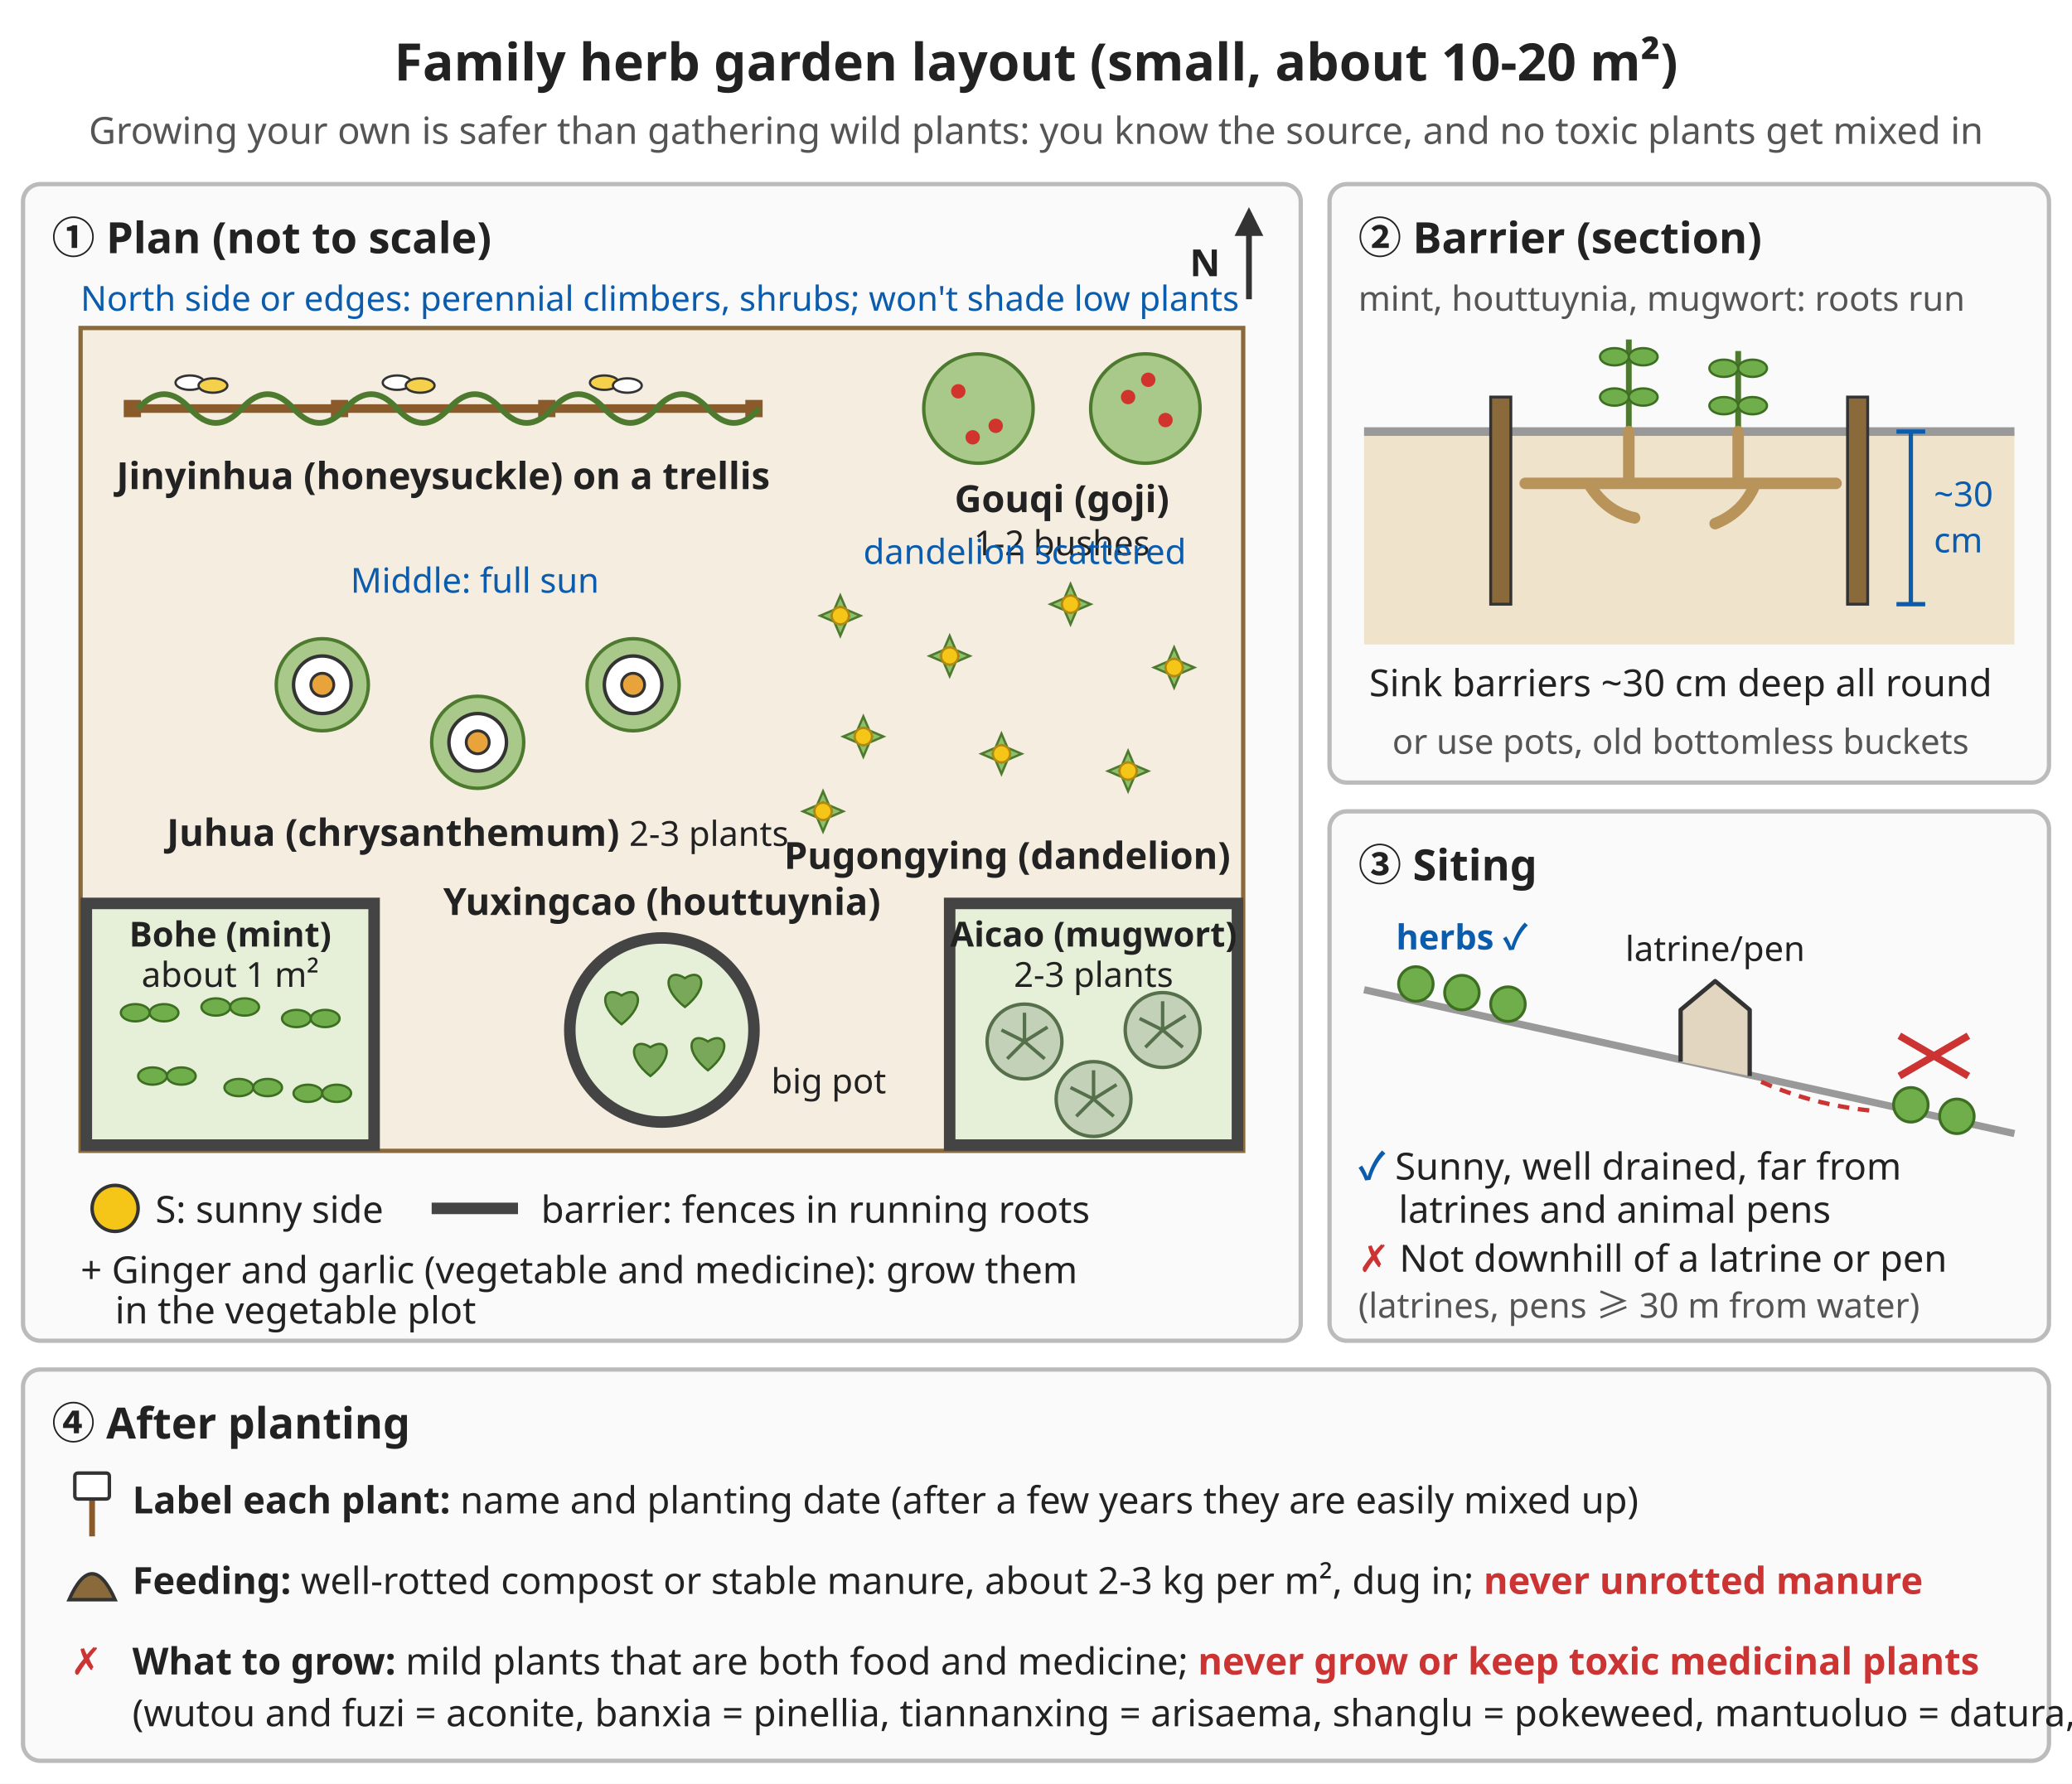
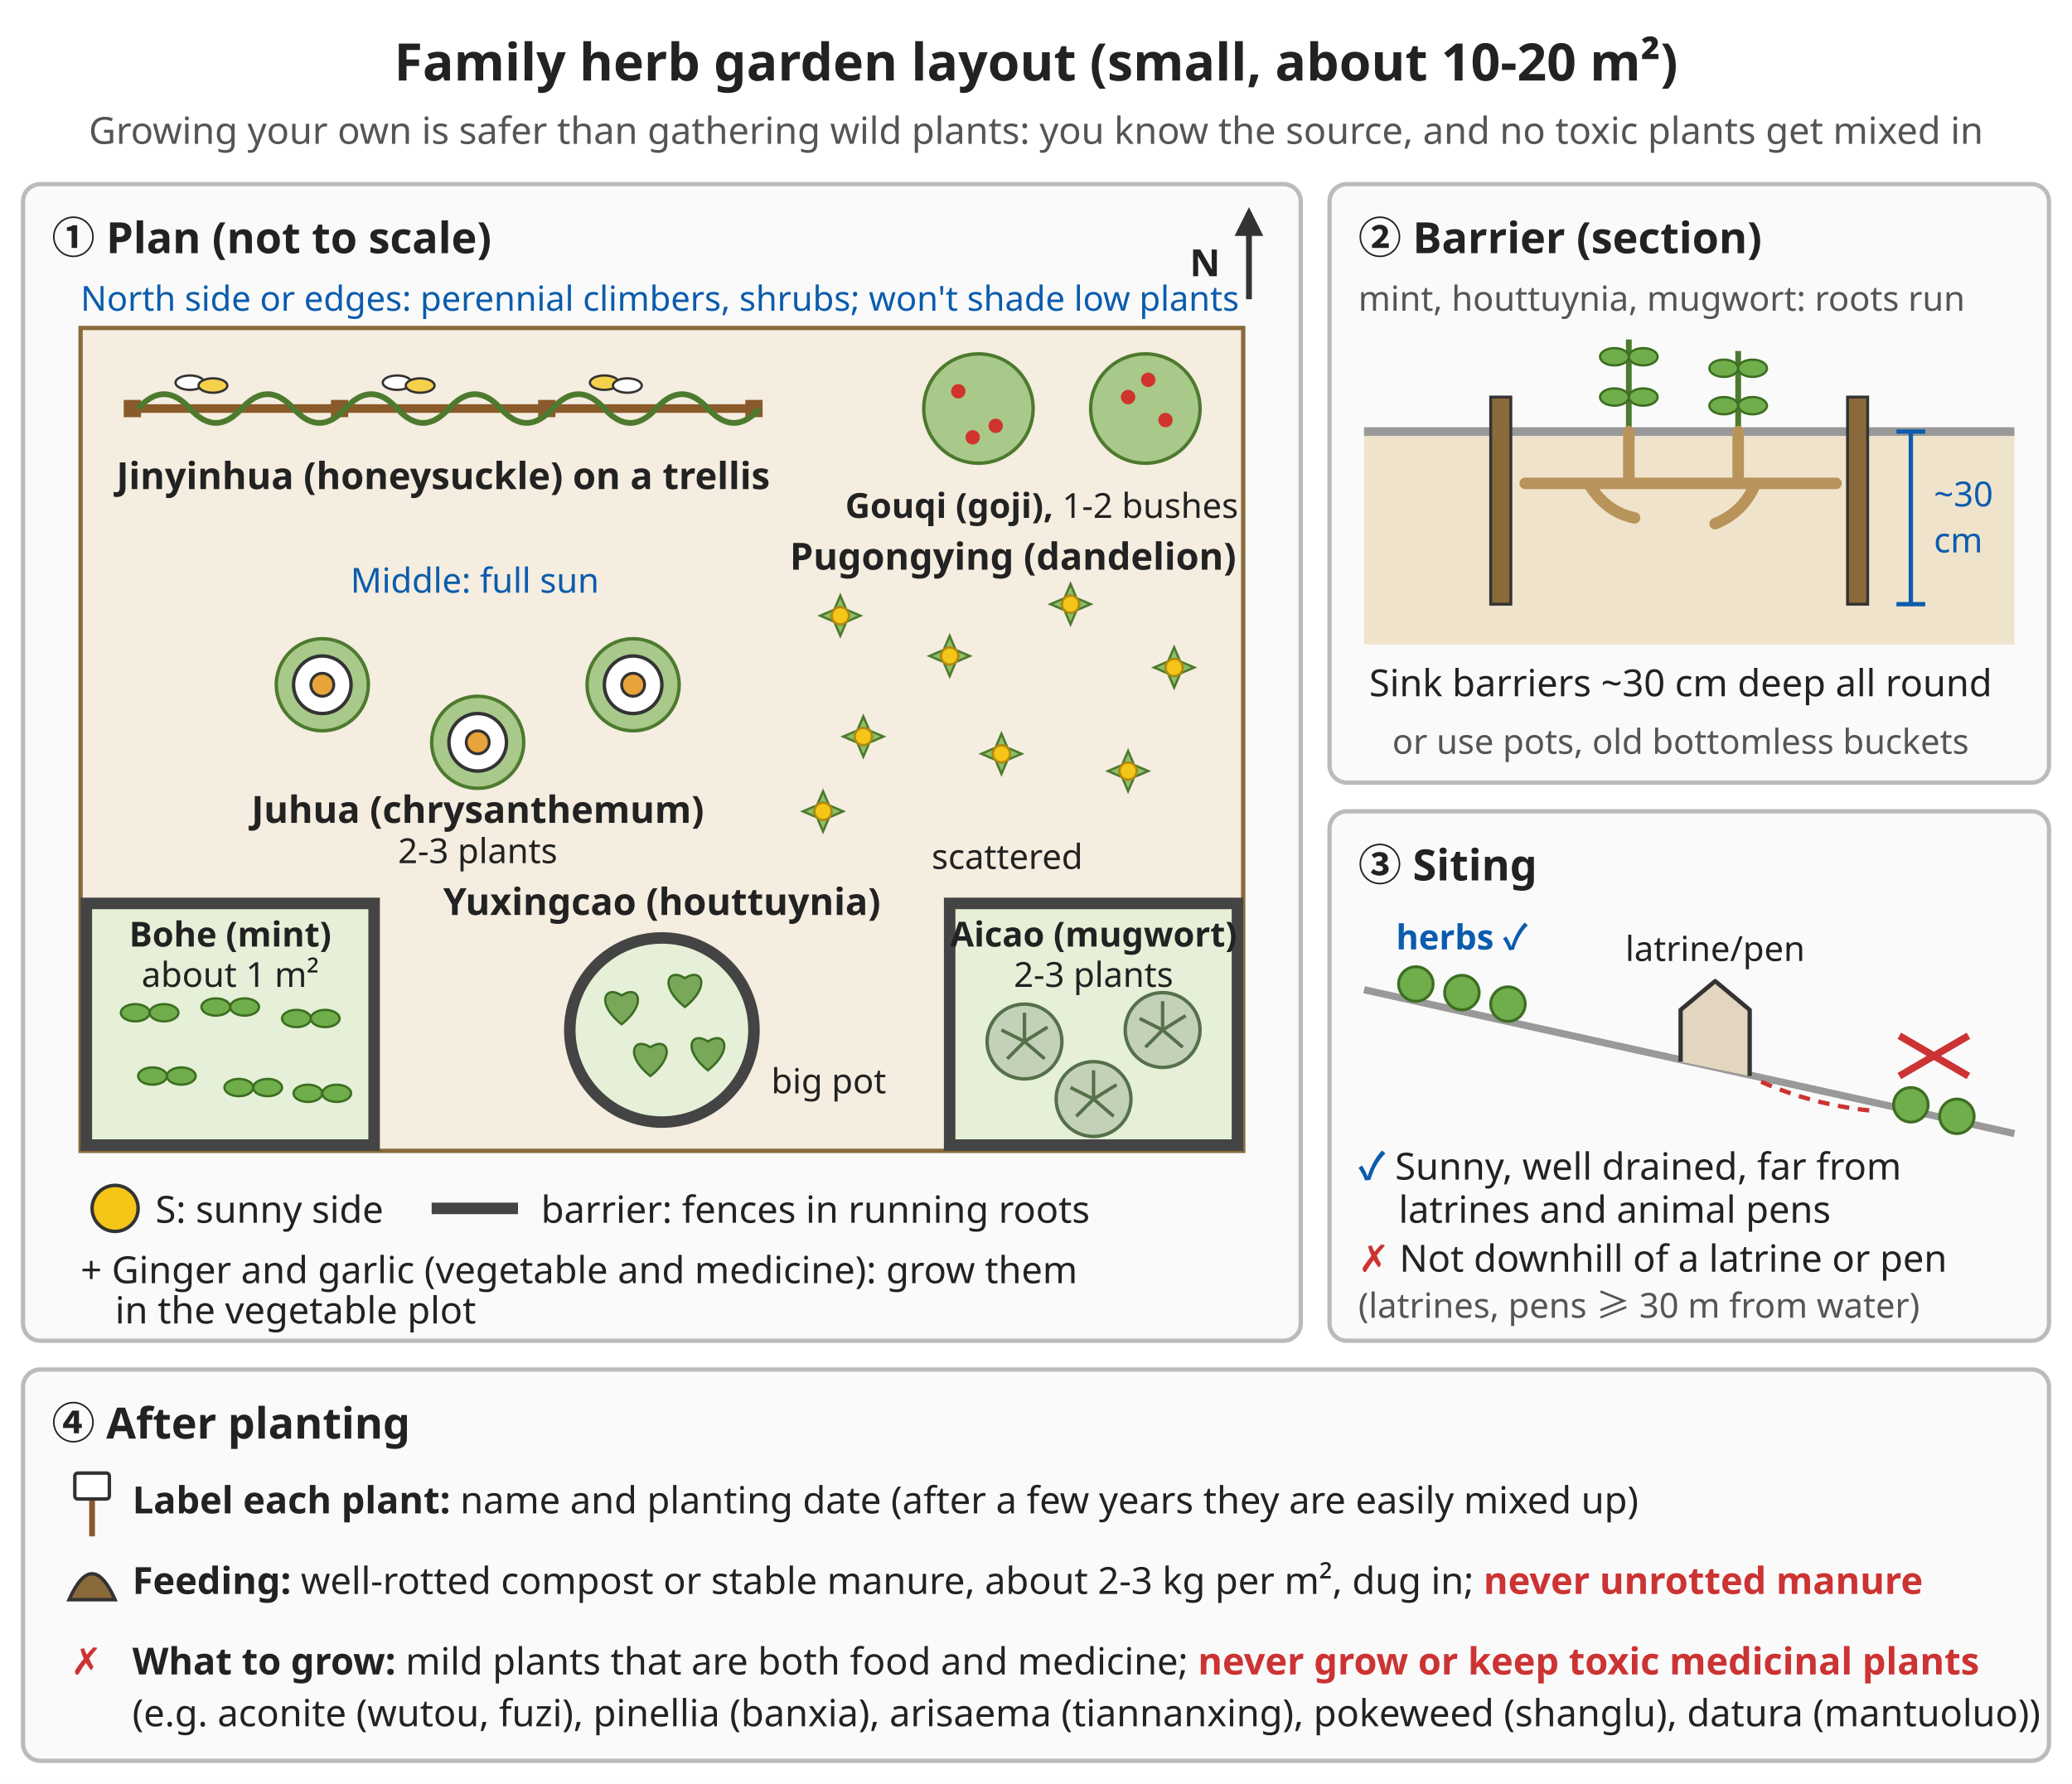
<svg xmlns="http://www.w3.org/2000/svg" viewBox="0 0 720 620" width="720" height="620" role="img" aria-label="Layout of a family herb garden, small, about 10-20 m². Plan: jinyinhua (honeysuckle, on a trellis) and 1-2 gouqi (goji) bushes are perennial climbers and shrubs, placed on the north side or at the edges so they do not shade low plants; 2-3 juhua (chrysanthemum) plants and scattered pugongying (dandelion) in the sunny middle; bohe (mint, about 1 m²), 2-3 aicao (mugwort) plants and yuxingcao (houttuynia) spread by underground runners, so they are grown separately in a corner fenced off with barriers or in a large pot; ginger and garlic are grown in the vegetable plot. Barriers: buried about 30 cm deep all round; plants can also be grown in flowerpots or old bottomless buckets. Site: sunny, well drained, far from latrines and animal pens; the herb garden must not be downhill of a latrine or animal pen; latrines and pens at least 30 m from water sources. After planting: label each plant with its name and planting date; apply well-rotted compost or stable manure, about 2-3 kg per square metre, dug into the soil, never unrotted manure; grow mainly mild plants used as both food and medicine, and do not grow or keep toxic medicinal plants such as wutou and fuzi (aconite), banxia (pinellia), tiannanxing (arisaema), shanglu (pokeweed) or mantuoluo (datura)" font-family="'Noto Sans','Noto Sans CJK SC',Arial,sans-serif">
  <rect width="100%" height="100%" fill="#fff" />
  <defs>
    <marker id="arK" viewBox="0 0 10 10" refX="8" refY="5" markerWidth="5" markerHeight="5" orient="auto">
      <path d="M0,0 L10,5 L0,10 Z" fill="#333" />
    </marker>
    <g id="mum">
      <circle r="16" fill="#a8c98a" stroke="#4d7a2e" stroke-width="1.2" />
      <circle r="10" fill="#fff" stroke="#333" stroke-width="1.2" />
      <circle r="4" fill="#e8a33a" stroke="#333" stroke-width="1" />
    </g>
    <g id="dand">
      <path d="M-7,0 L0,-3 L7,0 L0,3 Z M0,-7 L3,0 L0,7 L-3,0 Z" fill="#8fbf6a" stroke="#4d7a2e" stroke-width="0.8" />
      <circle r="3" fill="#f5c518" stroke="#b08a10" stroke-width="0.8" />
    </g>
    <g id="mint">
      <ellipse cx="-5" rx="5" ry="3" fill="#6fae4a" stroke="#3d6e22" stroke-width="0.8" />
      <ellipse cx="5" rx="5" ry="3" fill="#6fae4a" stroke="#3d6e22" stroke-width="0.8" />
    </g>
    <g id="mug">
      <circle r="13" fill="#c3d1b8" stroke="#55704a" stroke-width="1.2" />
      <path d="M-8,-4 L0,0 L8,-5 M-6,6 L0,0 L7,6 M0,-10 V0" fill="none" stroke="#55704a" stroke-width="1.2" />
    </g>
    <path id="heart" d="M0,6 C-9,-1 -6,-8 0,-4 C6,-8 9,-1 0,6 Z" fill="#7aa85a" stroke="#3d6e22" stroke-width="0.8" />
  </defs>
  <g fill="#222">
    <text x="360" y="28" font-size="18" font-weight="bold" text-anchor="middle">Family herb garden layout (small, about 10-20 m²)</text>
    <text x="360" y="50" font-size="13" fill="#555" text-anchor="middle">Growing your own is safer than gathering wild plants: you know the source, and no toxic plants get mixed in</text>
    <rect x="8" y="64" width="444" height="402" rx="6" fill="#fafafa" stroke="#bbb" stroke-width="1.5" />
    <text x="18" y="88" font-size="15" font-weight="bold">① Plan (not to scale)</text>
    <path d="M434,104 V74" stroke="#333" stroke-width="2" marker-end="url(#arK)" />
    <text x="424" y="96" font-size="13" font-weight="bold" text-anchor="end">N</text>
    <text x="28" y="108" font-size="12" fill="#0b5cad">North side or edges: perennial climbers, shrubs; won't shade low plants</text>
    <rect x="28" y="114" width="404" height="286" fill="#f4ede0" stroke="#8a6a3a" stroke-width="1.5" />
    <path d="M46,142 H262" stroke="#8a5a2b" stroke-width="3" />
    <g fill="#8a5a2b">
      <rect x="43" y="139" width="6" height="6" />
      <rect x="115" y="139" width="6" height="6" />
      <rect x="187" y="139" width="6" height="6" />
      <rect x="259" y="139" width="6" height="6" />
    </g>
    <path d="M48,142 q9,-10 18,0 t18,0 t18,0 t18,0 t18,0 t18,0 t18,0 t18,0 t18,0 t18,0 t18,0 t18,0" fill="none" stroke="#4d7a2e" stroke-width="2" />
    <g stroke="#333" stroke-width="0.8">
      <ellipse cx="66" cy="133" rx="5" ry="2.5" fill="#fff" />
      <ellipse cx="74" cy="134" rx="5" ry="2.5" fill="#f5d04a" />
      <ellipse cx="138" cy="133" rx="5" ry="2.5" fill="#fff" />
      <ellipse cx="146" cy="134" rx="5" ry="2.5" fill="#f5d04a" />
      <ellipse cx="210" cy="133" rx="5" ry="2.5" fill="#f5d04a" />
      <ellipse cx="218" cy="134" rx="5" ry="2.5" fill="#fff" />
    </g>
    <text x="154" y="170" font-size="13" font-weight="bold" text-anchor="middle">Jinyinhua (honeysuckle) on a trellis</text>
    <g stroke="#4d7a2e" stroke-width="1.2">
      <circle cx="340" cy="142" r="19" fill="#a8c98a" />
      <circle cx="398" cy="142" r="19" fill="#a8c98a" />
    </g>
    <g fill="#d0342c">
      <circle cx="333" cy="136" r="2.5" />
      <circle cx="346" cy="148" r="2.5" />
      <circle cx="338" cy="152" r="2.5" />
      <circle cx="392" cy="138" r="2.5" />
      <circle cx="405" cy="146" r="2.5" />
      <circle cx="399" cy="132" r="2.5" />
    </g>
-     <text x="369" y="178" font-size="13" font-weight="bold" text-anchor="middle">Gouqi (goji)</text>
-     <text x="369" y="193" font-size="12" text-anchor="middle">1-2 bushes</text>
+     <text x="362" y="180" font-size="12" font-weight="bold" text-anchor="middle">Gouqi (goji), <tspan font-weight="normal">1-2 bushes</tspan>
+     </text>
    <text x="165" y="206" font-size="12" fill="#0b5cad" text-anchor="middle">Middle: full sun</text>
    <use href="#mum" x="112" y="238" />
    <use href="#mum" x="166" y="258" />
    <use href="#mum" x="220" y="238" />
-     <text x="166" y="294" font-size="13" font-weight="bold" text-anchor="middle">Juhua (chrysanthemum) <tspan font-weight="normal" font-size="12">2-3 plants</tspan>
-     </text>
+     <text x="166" y="286" font-size="13" font-weight="bold" text-anchor="middle">Juhua (chrysanthemum)</text>
+     <text x="166" y="300" font-size="12" text-anchor="middle">2-3 plants</text>
    <use href="#dand" x="292" y="214" />
    <use href="#dand" x="330" y="228" />
    <use href="#dand" x="372" y="210" />
    <use href="#dand" x="408" y="232" />
    <use href="#dand" x="300" y="256" />
    <use href="#dand" x="348" y="262" />
    <use href="#dand" x="392" y="268" />
    <use href="#dand" x="286" y="282" />
-     <text x="350" y="302" font-size="13" font-weight="bold" text-anchor="middle">Pugongying (dandelion)</text>
-     <text x="300" y="196" font-size="12" fill="#0b5cad">dandelion scattered</text>
+     <text x="352" y="198" font-size="13" font-weight="bold" text-anchor="middle">Pugongying (dandelion)</text>
+     <text x="350" y="302" font-size="12" text-anchor="middle">scattered</text>
    <rect x="30" y="314" width="100" height="84" fill="#e6f0d8" stroke="#444" stroke-width="4" />
    <text x="80" y="329" font-size="12" font-weight="bold" text-anchor="middle">Bohe (mint)</text>
    <text x="80" y="343" font-size="12" text-anchor="middle">about 1 m²</text>
    <use href="#mint" x="52" y="352" />
    <use href="#mint" x="80" y="350" />
    <use href="#mint" x="108" y="354" />
    <use href="#mint" x="58" y="374" />
    <use href="#mint" x="88" y="378" />
    <use href="#mint" x="112" y="380" />
    <text x="230" y="318" font-size="13" font-weight="bold" text-anchor="middle">Yuxingcao (houttuynia)</text>
    <text x="268" y="380" font-size="12">big pot</text>
    <circle cx="230" cy="358" r="32" fill="#e6f0d8" stroke="#444" stroke-width="4" />
    <use href="#heart" x="216" y="350" />
    <use href="#heart" x="238" y="344" />
    <use href="#heart" x="226" y="368" />
    <use href="#heart" x="246" y="366" />
    <rect x="330" y="314" width="100" height="84" fill="#e6f0d8" stroke="#444" stroke-width="4" />
    <text x="380" y="329" font-size="12" font-weight="bold" text-anchor="middle">Aicao (mugwort)</text>
    <text x="380" y="343" font-size="12" text-anchor="middle">2-3 plants</text>
    <use href="#mug" x="356" y="362" />
    <use href="#mug" x="404" y="358" />
    <use href="#mug" x="380" y="382" />
    <circle cx="40" cy="420" r="8" fill="#f5c518" stroke="#333" stroke-width="1.2" />
    <text x="54" y="425" font-size="13">S: sunny side</text>
    <path d="M150,420 H180" stroke="#444" stroke-width="4" />
    <text x="188" y="425" font-size="13">barrier: fences in running roots</text>
    <text x="28" y="446" font-size="13">+ Ginger and garlic (vegetable and medicine): grow them</text>
    <text x="40" y="460" font-size="13">in the vegetable plot</text>
    <rect x="462" y="64" width="250" height="208" rx="6" fill="#fafafa" stroke="#bbb" stroke-width="1.5" />
    <text x="472" y="88" font-size="15" font-weight="bold">② Barrier (section)</text>
    <text x="472" y="108" font-size="12" fill="#555">mint, houttuynia, mugwort: roots run</text>
    <rect x="474" y="150" width="226" height="74" fill="#efe3cc" />
    <path d="M474,150 H700" stroke="#999" stroke-width="3" />
    <g stroke="#4d7a2e" stroke-width="2">
      <path d="M566,150 V118 M604,150 V122" />
    </g>
    <use href="#mint" x="566" y="124" />
    <use href="#mint" x="566" y="138" />
    <use href="#mint" x="604" y="128" />
    <use href="#mint" x="604" y="141" />
    <path d="M530,168 H638 M552,168 q6,10 16,12 M610,168 q-4,10 -14,14 M566,150 V168 M604,150 V168" fill="none" stroke="#b8935a" stroke-width="4" stroke-linecap="round" />
    <rect x="518" y="138" width="7" height="72" fill="#8a6a3a" stroke="#333" stroke-width="1" />
    <rect x="642" y="138" width="7" height="72" fill="#8a6a3a" stroke="#333" stroke-width="1" />
    <path d="M664,150 V210 M659,150 H669 M659,210 H669" stroke="#0b5cad" stroke-width="1.5" />
    <text x="672" y="176" font-size="12" fill="#0b5cad">~30</text>
    <text x="672" y="192" font-size="12" fill="#0b5cad">cm</text>
    <text x="584" y="242" font-size="13" text-anchor="middle">Sink barriers ~30 cm deep all round</text>
    <text x="584" y="262" font-size="12" fill="#555" text-anchor="middle">or use pots, old bottomless buckets</text>
    <rect x="462" y="282" width="250" height="184" rx="6" fill="#fafafa" stroke="#bbb" stroke-width="1.5" />
    <text x="472" y="306" font-size="15" font-weight="bold">③ Siting</text>
    <path d="M474,344 L700,394" stroke="#999" stroke-width="2.5" />
    <g fill="#6fae4a" stroke="#3d6e22" stroke-width="1">
      <circle cx="492" cy="342" r="6" />
      <circle cx="508" cy="345" r="6" />
      <circle cx="524" cy="349" r="6" />
    </g>
    <text x="508" y="330" font-size="12" font-weight="bold" fill="#0b5cad" text-anchor="middle">herbs ✓</text>
    <path d="M584,369 V351 L596,341 L608,351 V374" fill="#e3d6c0" stroke="#333" stroke-width="1.5" stroke-linejoin="round" />
    <text x="596" y="334" font-size="12" text-anchor="middle">latrine/pen</text>
    <path d="M612,376 Q630,384 650,386" fill="none" stroke="#c33" stroke-width="1.5" stroke-dasharray="4 3" />
    <g fill="#6fae4a" stroke="#3d6e22" stroke-width="1">
      <circle cx="664" cy="384" r="6" />
      <circle cx="680" cy="388" r="6" />
    </g>
    <path d="M660,374 l24,-14 M660,360 l24,14" stroke="#c33" stroke-width="2.5" />
    <g font-size="13">
      <text x="472" y="410">
        <tspan fill="#0b5cad" font-weight="bold">✓</tspan> Sunny, well drained, far from</text>
      <text x="486" y="425">latrines and animal pens</text>
      <text x="472" y="442">
        <tspan fill="#c33" font-weight="bold">✗</tspan> Not downhill of a latrine or pen</text>
      <text x="472" y="458" font-size="12" fill="#555">(latrines, pens ≥ 30 m from water)</text>
    </g>
    <rect x="8" y="476" width="704" height="136" rx="6" fill="#fafafa" stroke="#bbb" stroke-width="1.5" />
    <text x="18" y="500" font-size="15" font-weight="bold">④ After planting</text>
    <g transform="translate(26,512)">
      <path d="M6,8 V22" stroke="#8a5a2b" stroke-width="2" />
      <rect x="0" y="0" width="12" height="9" rx="1" fill="#fff" stroke="#333" stroke-width="1.2" />
    </g>
    <g font-size="13">
      <text x="46" y="526">
        <tspan font-weight="bold">Label each plant:</tspan> name and planting date (after a few years they are easily mixed up)</text>
      <path d="M24,556 Q32,538 40,556 Z" fill="#8a6a3a" stroke="#333" stroke-width="1.2" />
      <text x="46" y="554">
        <tspan font-weight="bold">Feeding:</tspan> well-rotted compost or stable manure, about 2-3 kg per m², dug in; <tspan fill="#c33" font-weight="bold">never unrotted manure</tspan>
      </text>
      <text x="30" y="582" font-weight="bold" fill="#c33" text-anchor="middle">✗</text>
      <text x="46" y="582">
        <tspan font-weight="bold">What to grow:</tspan> mild plants that are both food and medicine; <tspan fill="#c33" font-weight="bold">never grow or keep toxic medicinal plants</tspan>
      </text>
-       <text x="46" y="600">(wutou and fuzi = aconite, banxia = pinellia, tiannanxing = arisaema, shanglu = pokeweed, mantuoluo = datura, etc.)</text>
+       <text x="46" y="600">(e.g. aconite (wutou, fuzi), pinellia (banxia), arisaema (tiannanxing), pokeweed (shanglu), datura (mantuoluo))</text>
    </g>
  </g>
</svg>
